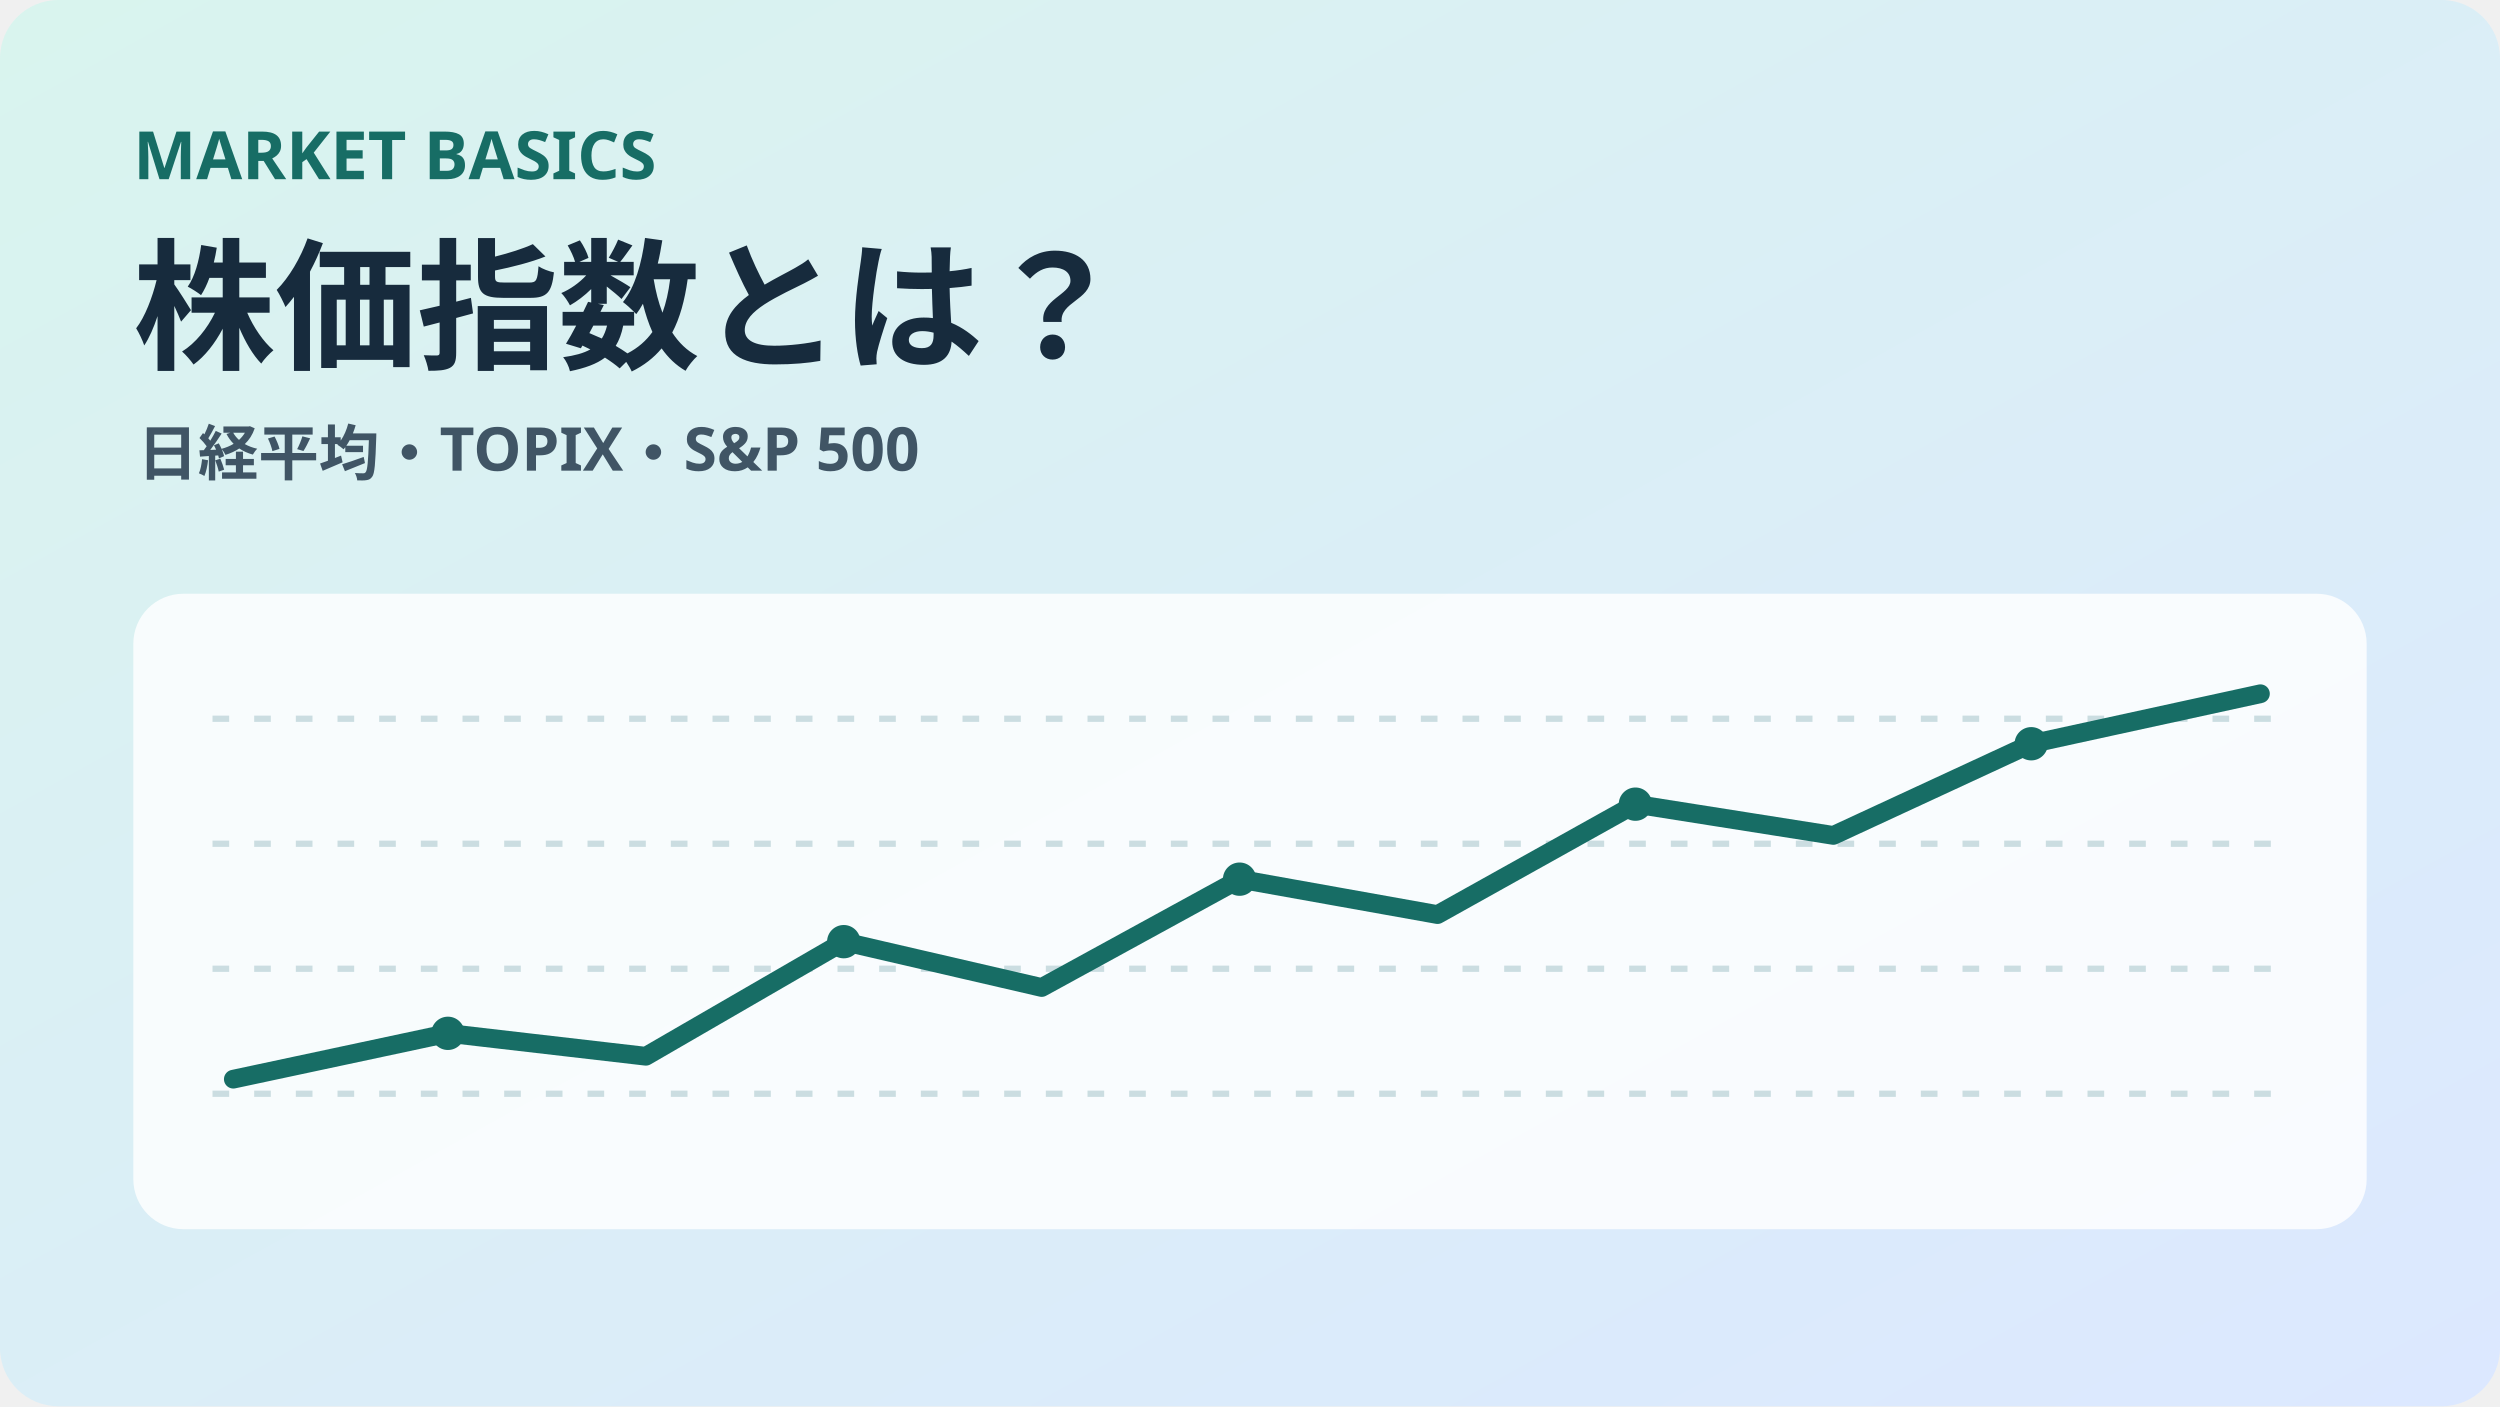
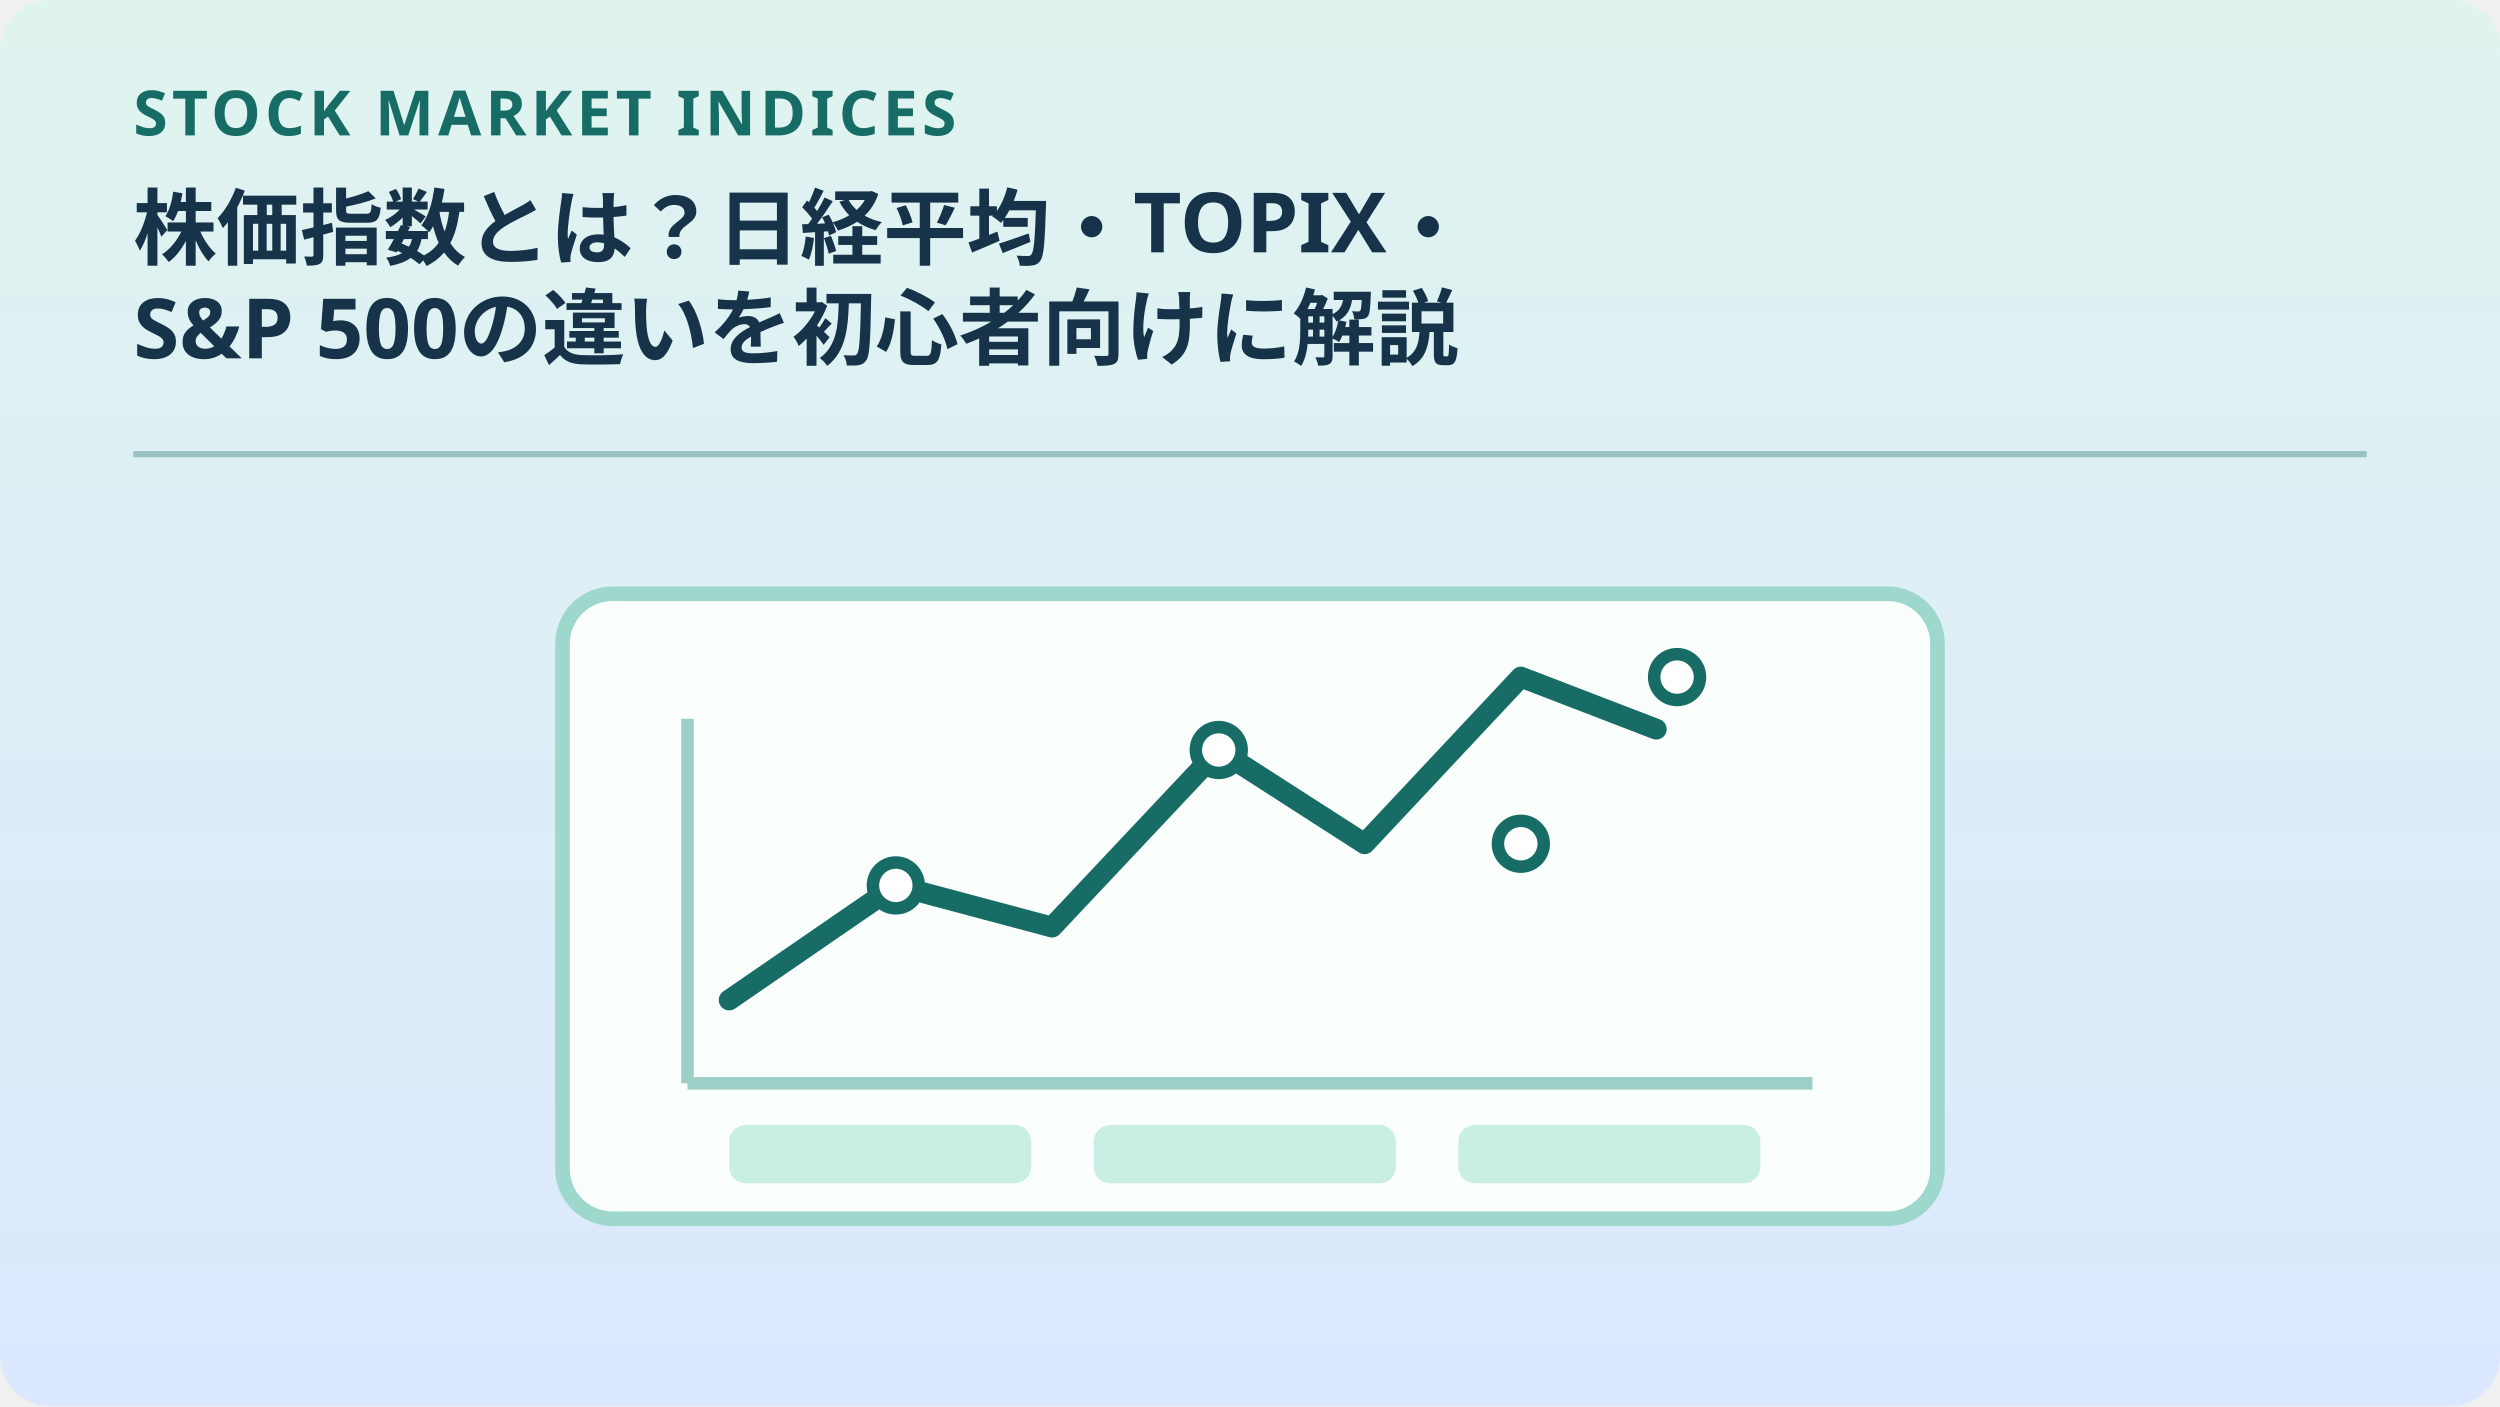
- <svg xmlns="http://www.w3.org/2000/svg" width="1200" height="675" viewBox="0 0 1200 675">
+ <svg xmlns="http://www.w3.org/2000/svg" width="1200" height="675" viewBox="0 0 1200 675" role="img" aria-label="株価指数とは？日経平均・TOPIX・S&amp;P 500の違いを初心者向けに解説">
  <defs>
-     <linearGradient id="bg" x1="0" y1="0" x2="1" y2="1">
-       <stop stop-color="#d9f4ee" />
+     <linearGradient id="bg" x1="0" y1="0" x2="0" y2="1">
+       <stop stop-color="#dff4ef" />
      <stop offset="1" stop-color="#dce8ff" />
    </linearGradient>
  </defs>
-   <rect width="1200" height="675" rx="28" fill="url(#bg)" />
-   <text x="64" y="86" font-family="system-ui,sans-serif" font-size="32" font-weight="700" fill="#176d65">MARKET BASICS</text>
-   <text x="64" y="172" font-family="system-ui,sans-serif" font-size="68" font-weight="800" fill="#172b3d">株価指数とは？</text>
-   <text x="66" y="228" font-family="system-ui,sans-serif" font-size="29" font-weight="600" fill="#405565">日経平均・TOPIX・S&amp;P 500</text>
-   <rect x="64" y="285" width="1072" height="305" rx="24" fill="#fff" opacity=".82" />
-   <path d="M102 525H1098 M102 465H1098 M102 405H1098 M102 345H1098" stroke="#cbdde1" stroke-width="3" stroke-dasharray="8 12" />
-   <path d="M112 518 L215 496 L310 507 L405 452 L500 474 L595 422 L690 439 L785 386 L880 401 L975 357 L1085 333" fill="none" stroke="#176d65" stroke-width="9" stroke-linecap="round" stroke-linejoin="round" />
-   <g fill="#176d65">
-     <circle cx="215" cy="496" r="8" />
-     <circle cx="405" cy="452" r="8" />
-     <circle cx="595" cy="422" r="8" />
-     <circle cx="785" cy="386" r="8" />
-     <circle cx="975" cy="357" r="8" />
+   <rect width="1200" height="675" rx="24" fill="url(#bg)" />
+   <text x="64" y="65" font-family="sans-serif" font-size="30" font-weight="700" letter-spacing="2" fill="#176d65">STOCK MARKET INDICES</text>
+   <text x="64" y="124" font-family="sans-serif" font-size="40" font-weight="800" fill="#17334a">
+     <tspan x="64" dy="0">株価指数とは？日経平均・TOPIX・</tspan>
+     <tspan x="64" dy="48">S&amp;P 500の違いを初心者向けに解説</tspan>
+   </text>
+   <path d="M64 218H1136" stroke="#176d65" stroke-opacity=".35" stroke-width="3" />
+   <g stroke-linejoin="round">
+     <rect x="270" y="285" width="660" height="300" rx="24" fill="#fafffd" stroke="#9ed7cb" stroke-width="7" />
+     <path d="M330 520H870M330 345V520" stroke="#9ccfc5" stroke-width="6" />
+     <path d="M350 480l80-55 75 20 80-85 70 45 75-80 65 25" fill="none" stroke="#176d65" stroke-width="10" stroke-linecap="round" stroke-linejoin="round" />
+     <g fill="#fff" stroke="#176d65" stroke-width="6">
+       <circle cx="430" cy="425" r="11" />
+       <circle cx="585" cy="360" r="11" />
+       <circle cx="730" cy="405" r="11" />
+       <circle cx="805" cy="325" r="11" />
+     </g>
+     <rect x="350" y="540" width="145" height="28" rx="8" fill="#c9eee4" />
+     <rect x="525" y="540" width="145" height="28" rx="8" fill="#c9eee4" />
+     <rect x="700" y="540" width="145" height="28" rx="8" fill="#c9eee4" />
  </g>
</svg>
